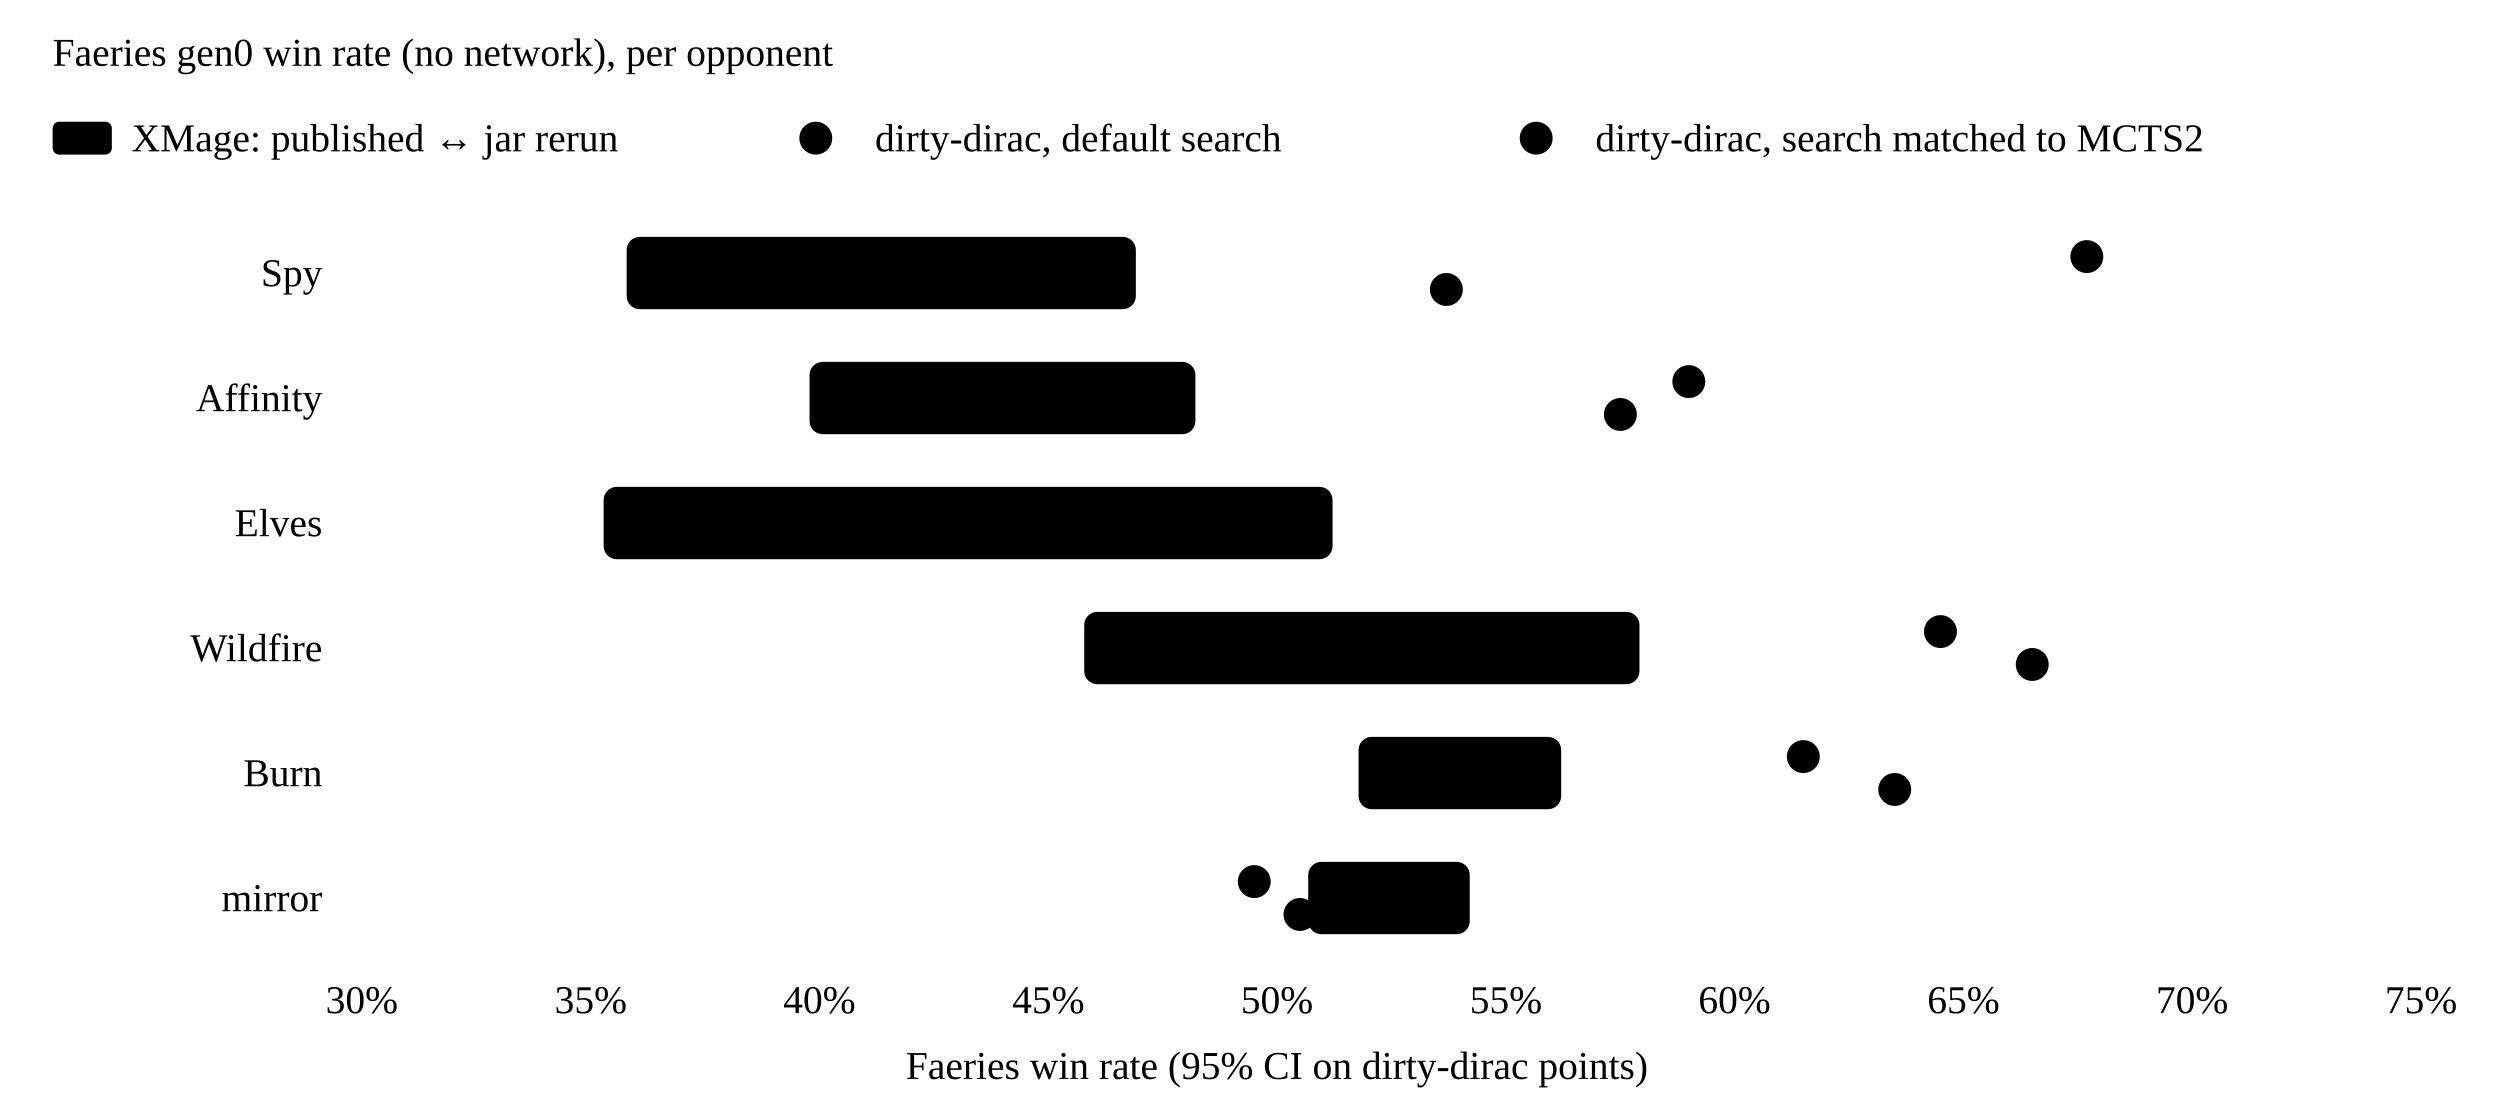
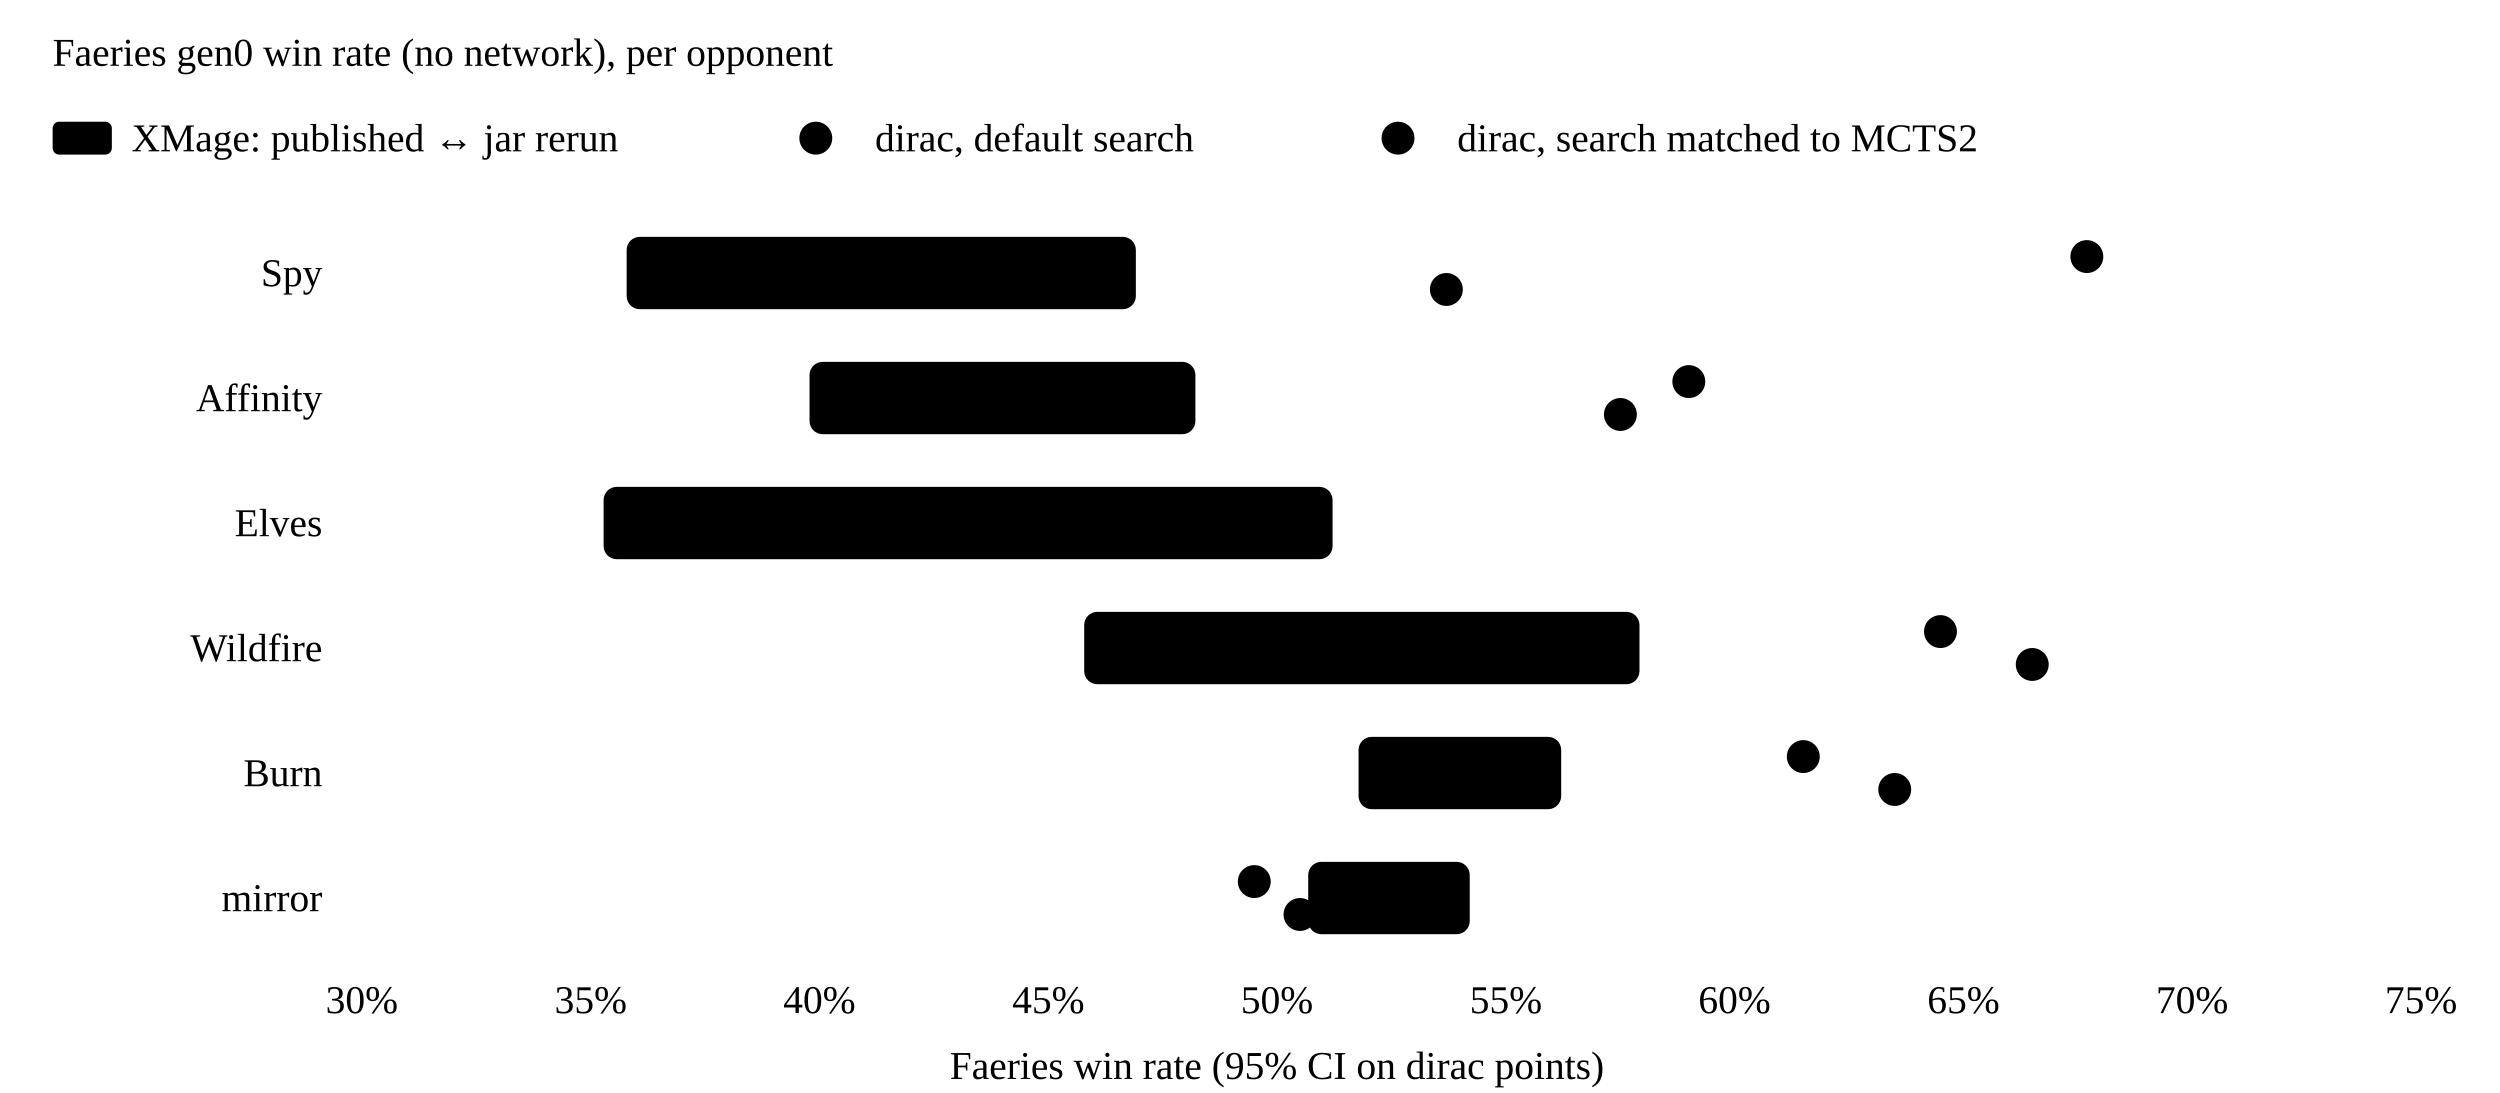
- <svg xmlns="http://www.w3.org/2000/svg" class="mzc" viewBox="0 0 760 332" role="img" aria-label="Faeries gen0 win rate per opponent: XMage published and rerun band against dirty-dirac before and after matching the search">
+ <svg xmlns="http://www.w3.org/2000/svg" class="mzc" viewBox="0 0 760 332" role="img" aria-label="Faeries gen0 win rate per opponent: XMage published and rerun band against dirac before and after matching the search">
  <text x="16.0" y="20.0" class="mz-title" text-anchor="start">Faeries gen0 win rate (no network), per opponent</text>
  <rect class="mz-band" x="16" y="37" width="18" height="10" rx="2" />
  <text x="40.0" y="46.0" text-anchor="start">XMage: published ↔ jar rerun</text>
  <circle class="dot s2" cx="248" cy="42" r="5" />
-   <text x="266.0" y="46.0" text-anchor="start">dirty-dirac, default search</text>
-   <circle class="dot s1" cx="467" cy="42" r="5" />
-   <text x="485.0" y="46.0" text-anchor="start">dirty-dirac, search matched to MCTS2</text>
+   <text x="266.0" y="46.0" text-anchor="start">dirac, default search</text>
+   <circle class="dot s1" cx="425" cy="42" r="5" />
+   <text x="443.0" y="46.0" text-anchor="start">dirac, search matched to MCTS2</text>
  <line class="mz-grid" x1="110.0" y1="58" x2="110.0" y2="292" />
  <text x="110.0" y="308.0" class="mz-muted" text-anchor="middle">30%</text>
  <line class="mz-grid" x1="179.6" y1="58" x2="179.6" y2="292" />
  <text x="179.6" y="308.0" class="mz-muted" text-anchor="middle">35%</text>
  <line class="mz-grid" x1="249.1" y1="58" x2="249.1" y2="292" />
  <text x="249.1" y="308.0" class="mz-muted" text-anchor="middle">40%</text>
  <line class="mz-grid" x1="318.7" y1="58" x2="318.7" y2="292" />
  <text x="318.7" y="308.0" class="mz-muted" text-anchor="middle">45%</text>
  <line class="mz-grid" x1="388.2" y1="58" x2="388.2" y2="292" />
  <text x="388.2" y="308.0" class="mz-muted" text-anchor="middle">50%</text>
  <line class="mz-grid" x1="457.8" y1="58" x2="457.8" y2="292" />
  <text x="457.8" y="308.0" class="mz-muted" text-anchor="middle">55%</text>
  <line class="mz-grid" x1="527.3" y1="58" x2="527.3" y2="292" />
  <text x="527.3" y="308.0" class="mz-muted" text-anchor="middle">60%</text>
  <line class="mz-grid" x1="596.9" y1="58" x2="596.9" y2="292" />
  <text x="596.9" y="308.0" class="mz-muted" text-anchor="middle">65%</text>
  <line class="mz-grid" x1="666.4" y1="58" x2="666.4" y2="292" />
  <text x="666.4" y="308.0" class="mz-muted" text-anchor="middle">70%</text>
  <line class="mz-grid" x1="736.0" y1="58" x2="736.0" y2="292" />
  <text x="736.0" y="308.0" class="mz-muted" text-anchor="middle">75%</text>
  <line class="mz-ref" x1="388.2" y1="58" x2="388.2" y2="292" />
  <text x="98.0" y="87.0" text-anchor="end">Spy</text>
  <g>
    <rect class="mz-band" x="190.5" y="72.0" width="154.8" height="22" rx="4" />
  </g>
  <line class="s2 ci" x1="570.7" y1="78.0" x2="698.2" y2="78.0" />
  <g>
    <circle cx="634.4" cy="78.0" r="11" fill="transparent" />
    <circle class="dot s2" cx="634.4" cy="78.0" r="5" />
  </g>
  <line class="s1 ci" x1="371.7" y1="88.0" x2="507.7" y2="88.0" />
  <g>
    <circle cx="439.7" cy="88.0" r="11" fill="transparent" />
    <circle class="dot s1" cx="439.7" cy="88.0" r="5" />
  </g>
  <text x="98.0" y="125.0" text-anchor="end">Affinity</text>
  <g>
    <rect class="mz-band" x="246.1" y="110.0" width="117.3" height="22" rx="4" />
  </g>
  <line class="s2 ci" x1="446.4" y1="116.0" x2="580.5" y2="116.0" />
  <g>
    <circle cx="513.4" cy="116.0" r="11" fill="transparent" />
    <circle class="dot s2" cx="513.4" cy="116.0" r="5" />
  </g>
  <line class="s1 ci" x1="425.2" y1="126.0" x2="559.9" y2="126.0" />
  <g>
    <circle cx="492.6" cy="126.0" r="11" fill="transparent" />
    <circle class="dot s1" cx="492.6" cy="126.0" r="5" />
  </g>
  <text x="98.0" y="163.0" text-anchor="end">Elves</text>
  <g>
    <rect class="mz-band" x="183.5" y="148.0" width="221.6" height="22" rx="4" />
  </g>
  <line class="s2 ci" x1="264.6" y1="154.0" x2="400.5" y2="154.0" />
  <g>
    <circle cx="332.6" cy="154.0" r="11" fill="transparent" />
    <circle class="dot s2" cx="332.6" cy="154.0" r="5" />
  </g>
  <line class="s1 ci" x1="241.2" y1="164.0" x2="376.6" y2="164.0" />
  <g>
    <circle cx="308.9" cy="164.0" r="11" fill="transparent" />
    <circle class="dot s1" cx="308.9" cy="164.0" r="5" />
  </g>
  <text x="98.0" y="201.0" text-anchor="end">Wildfire</text>
  <g>
    <rect class="mz-band" x="329.6" y="186.0" width="168.8" height="22" rx="4" />
  </g>
  <line class="s2 ci" x1="524.7" y1="192.0" x2="655.2" y2="192.0" />
  <g>
    <circle cx="589.9" cy="192.0" r="11" fill="transparent" />
    <circle class="dot s2" cx="589.9" cy="192.0" r="5" />
  </g>
  <line class="s1 ci" x1="553.4" y1="202.0" x2="682.1" y2="202.0" />
  <g>
    <circle cx="617.8" cy="202.0" r="11" fill="transparent" />
    <circle class="dot s1" cx="617.8" cy="202.0" r="5" />
  </g>
  <text x="98.0" y="239.0" text-anchor="end">Burn</text>
  <g>
    <rect class="mz-band" x="413.0" y="224.0" width="61.6" height="22" rx="4" />
  </g>
  <line class="s2 ci" x1="481.9" y1="230.0" x2="614.5" y2="230.0" />
  <g>
    <circle cx="548.2" cy="230.0" r="11" fill="transparent" />
    <circle class="dot s2" cx="548.2" cy="230.0" r="5" />
  </g>
  <line class="s1 ci" x1="510.4" y1="240.0" x2="641.7" y2="240.0" />
  <g>
    <circle cx="576.0" cy="240.0" r="11" fill="transparent" />
    <circle class="dot s1" cx="576.0" cy="240.0" r="5" />
  </g>
  <text x="98.0" y="277.0" text-anchor="end">mirror</text>
  <g>
    <rect class="mz-band" x="397.7" y="262.0" width="49.1" height="22" rx="4" />
  </g>
  <line class="s2 ci" x1="313.1" y1="268.0" x2="449.4" y2="268.0" />
  <g>
    <circle cx="381.3" cy="268.0" r="11" fill="transparent" />
    <circle class="dot s2" cx="381.3" cy="268.0" r="5" />
  </g>
  <line class="s1 ci" x1="327.0" y1="278.0" x2="463.3" y2="278.0" />
  <g>
    <circle cx="395.2" cy="278.0" r="11" fill="transparent" />
    <circle class="dot s1" cx="395.2" cy="278.0" r="5" />
  </g>
-   <text x="388.2" y="328.0" class="mz-muted" text-anchor="middle">Faeries win rate (95% CI on dirty-dirac points)</text>
+   <text x="388.2" y="328.0" class="mz-muted" text-anchor="middle">Faeries win rate (95% CI on dirac points)</text>
</svg>
